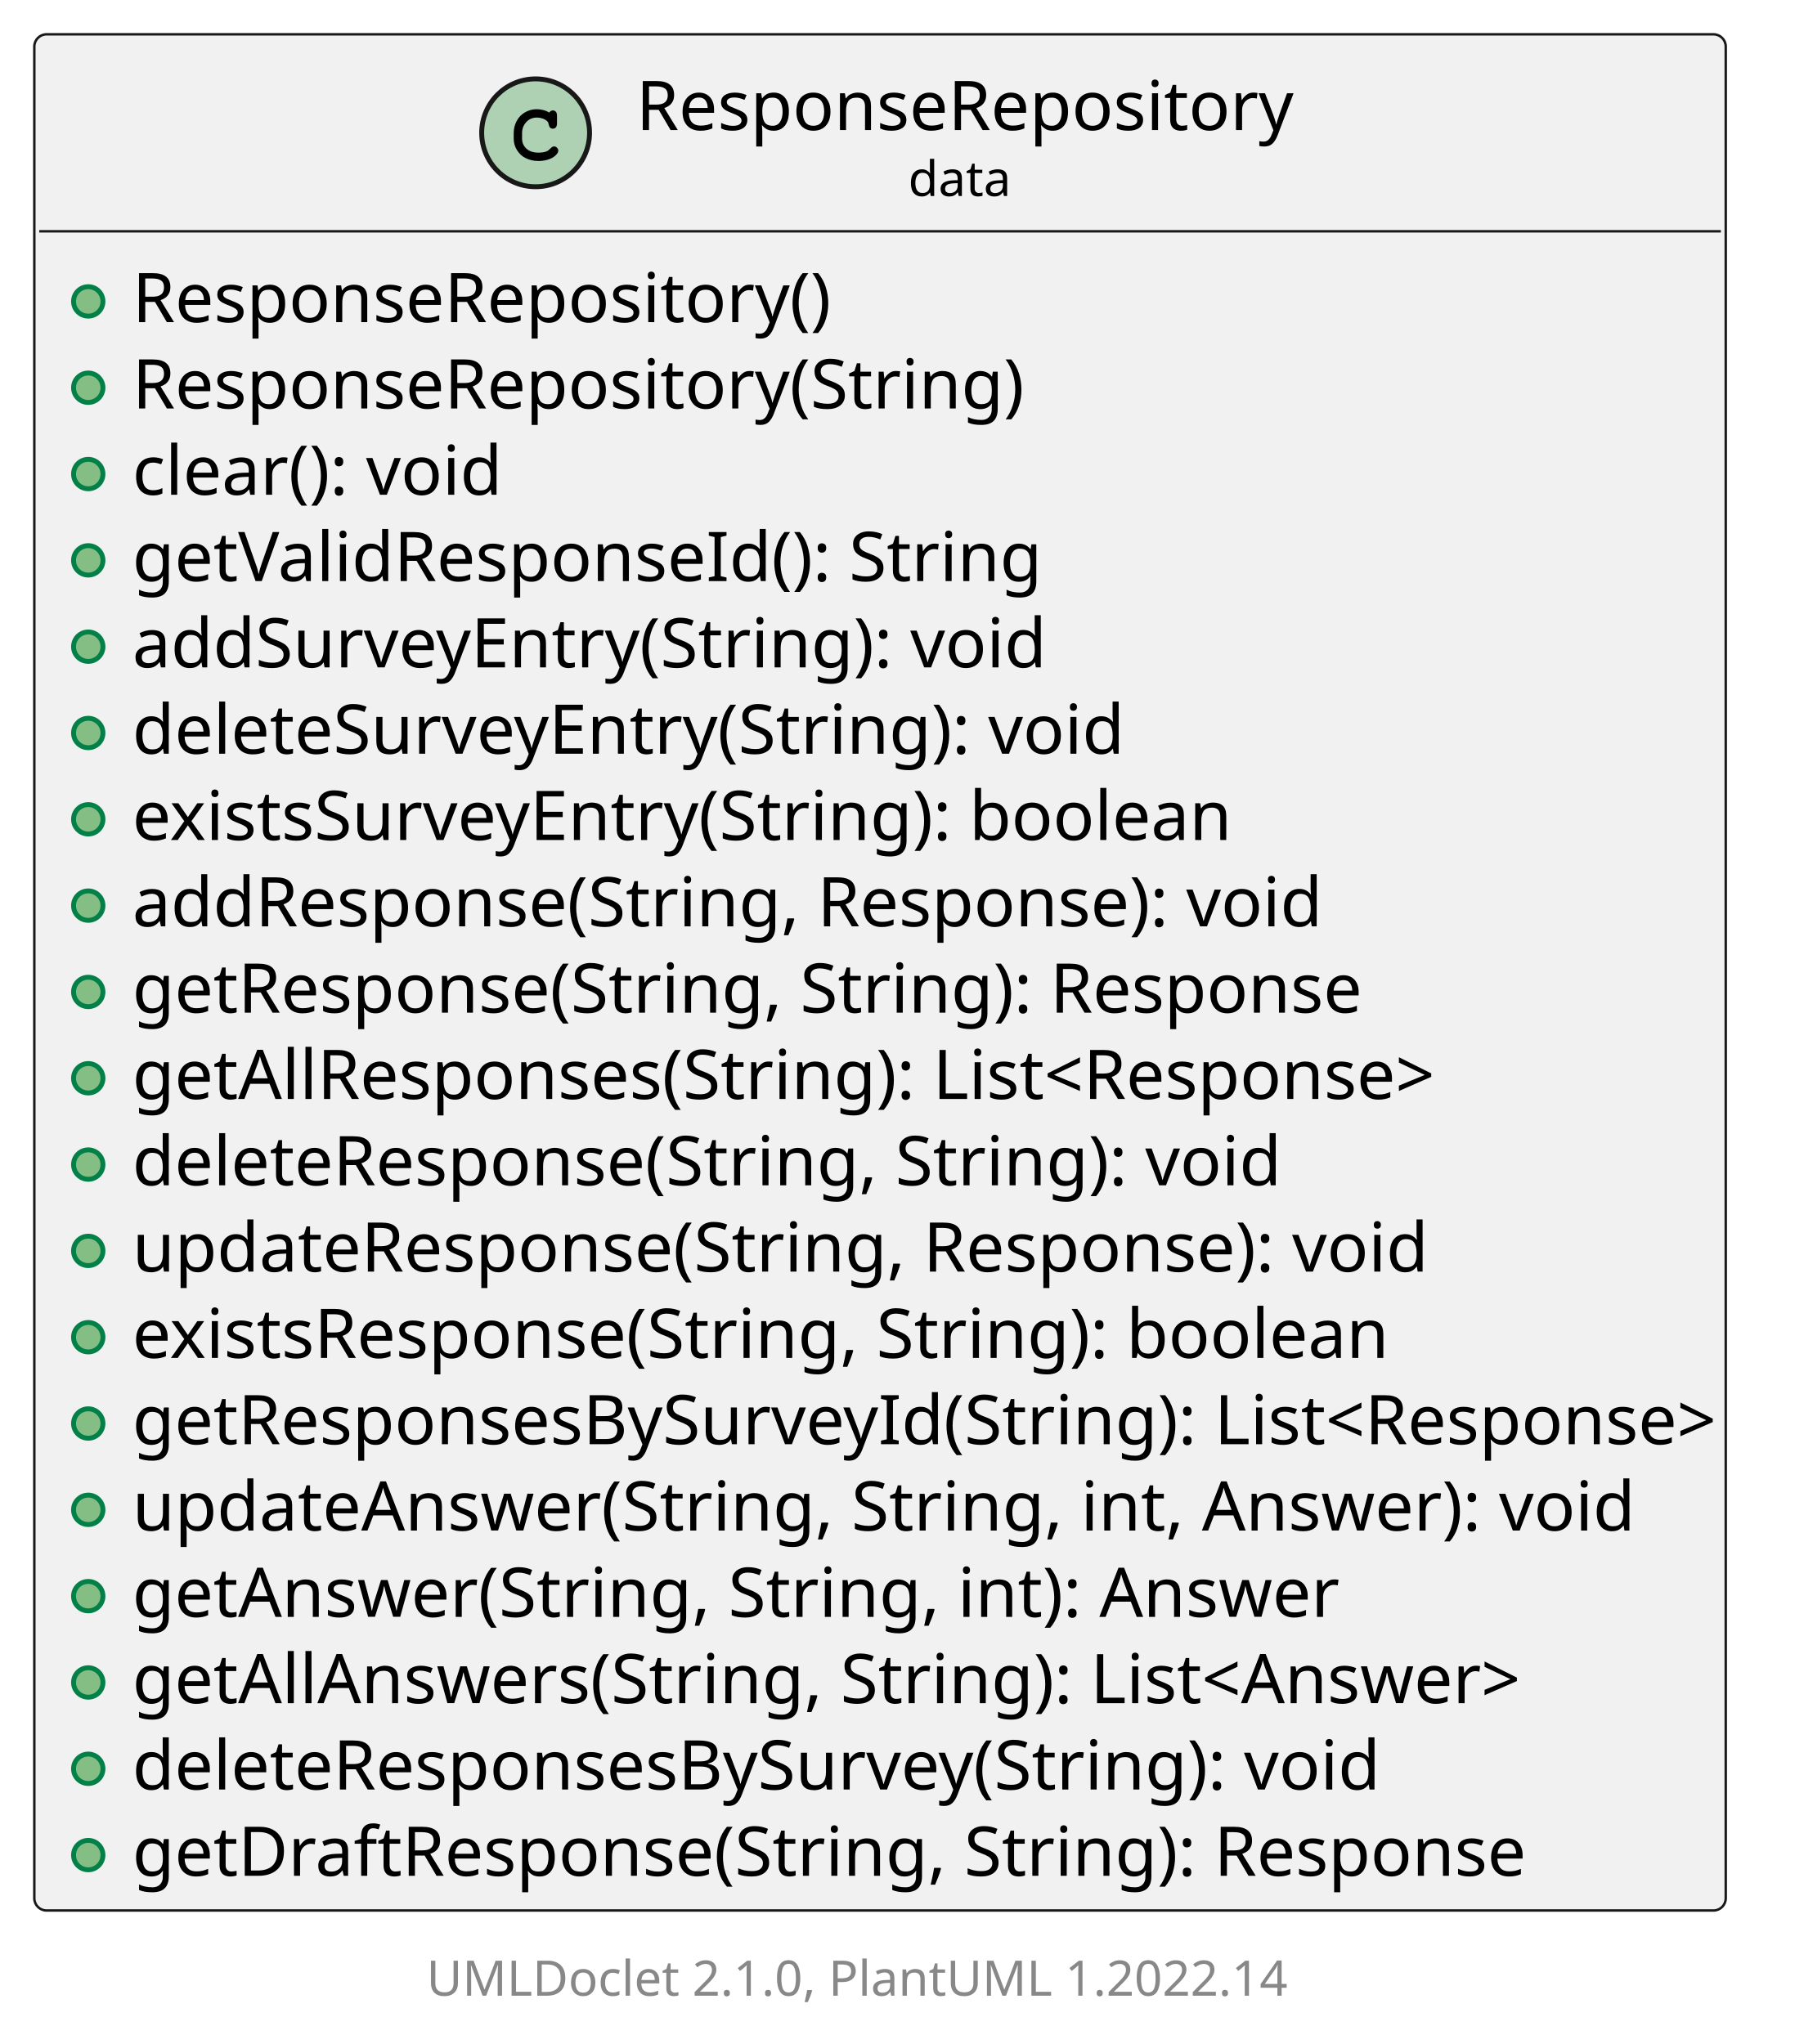
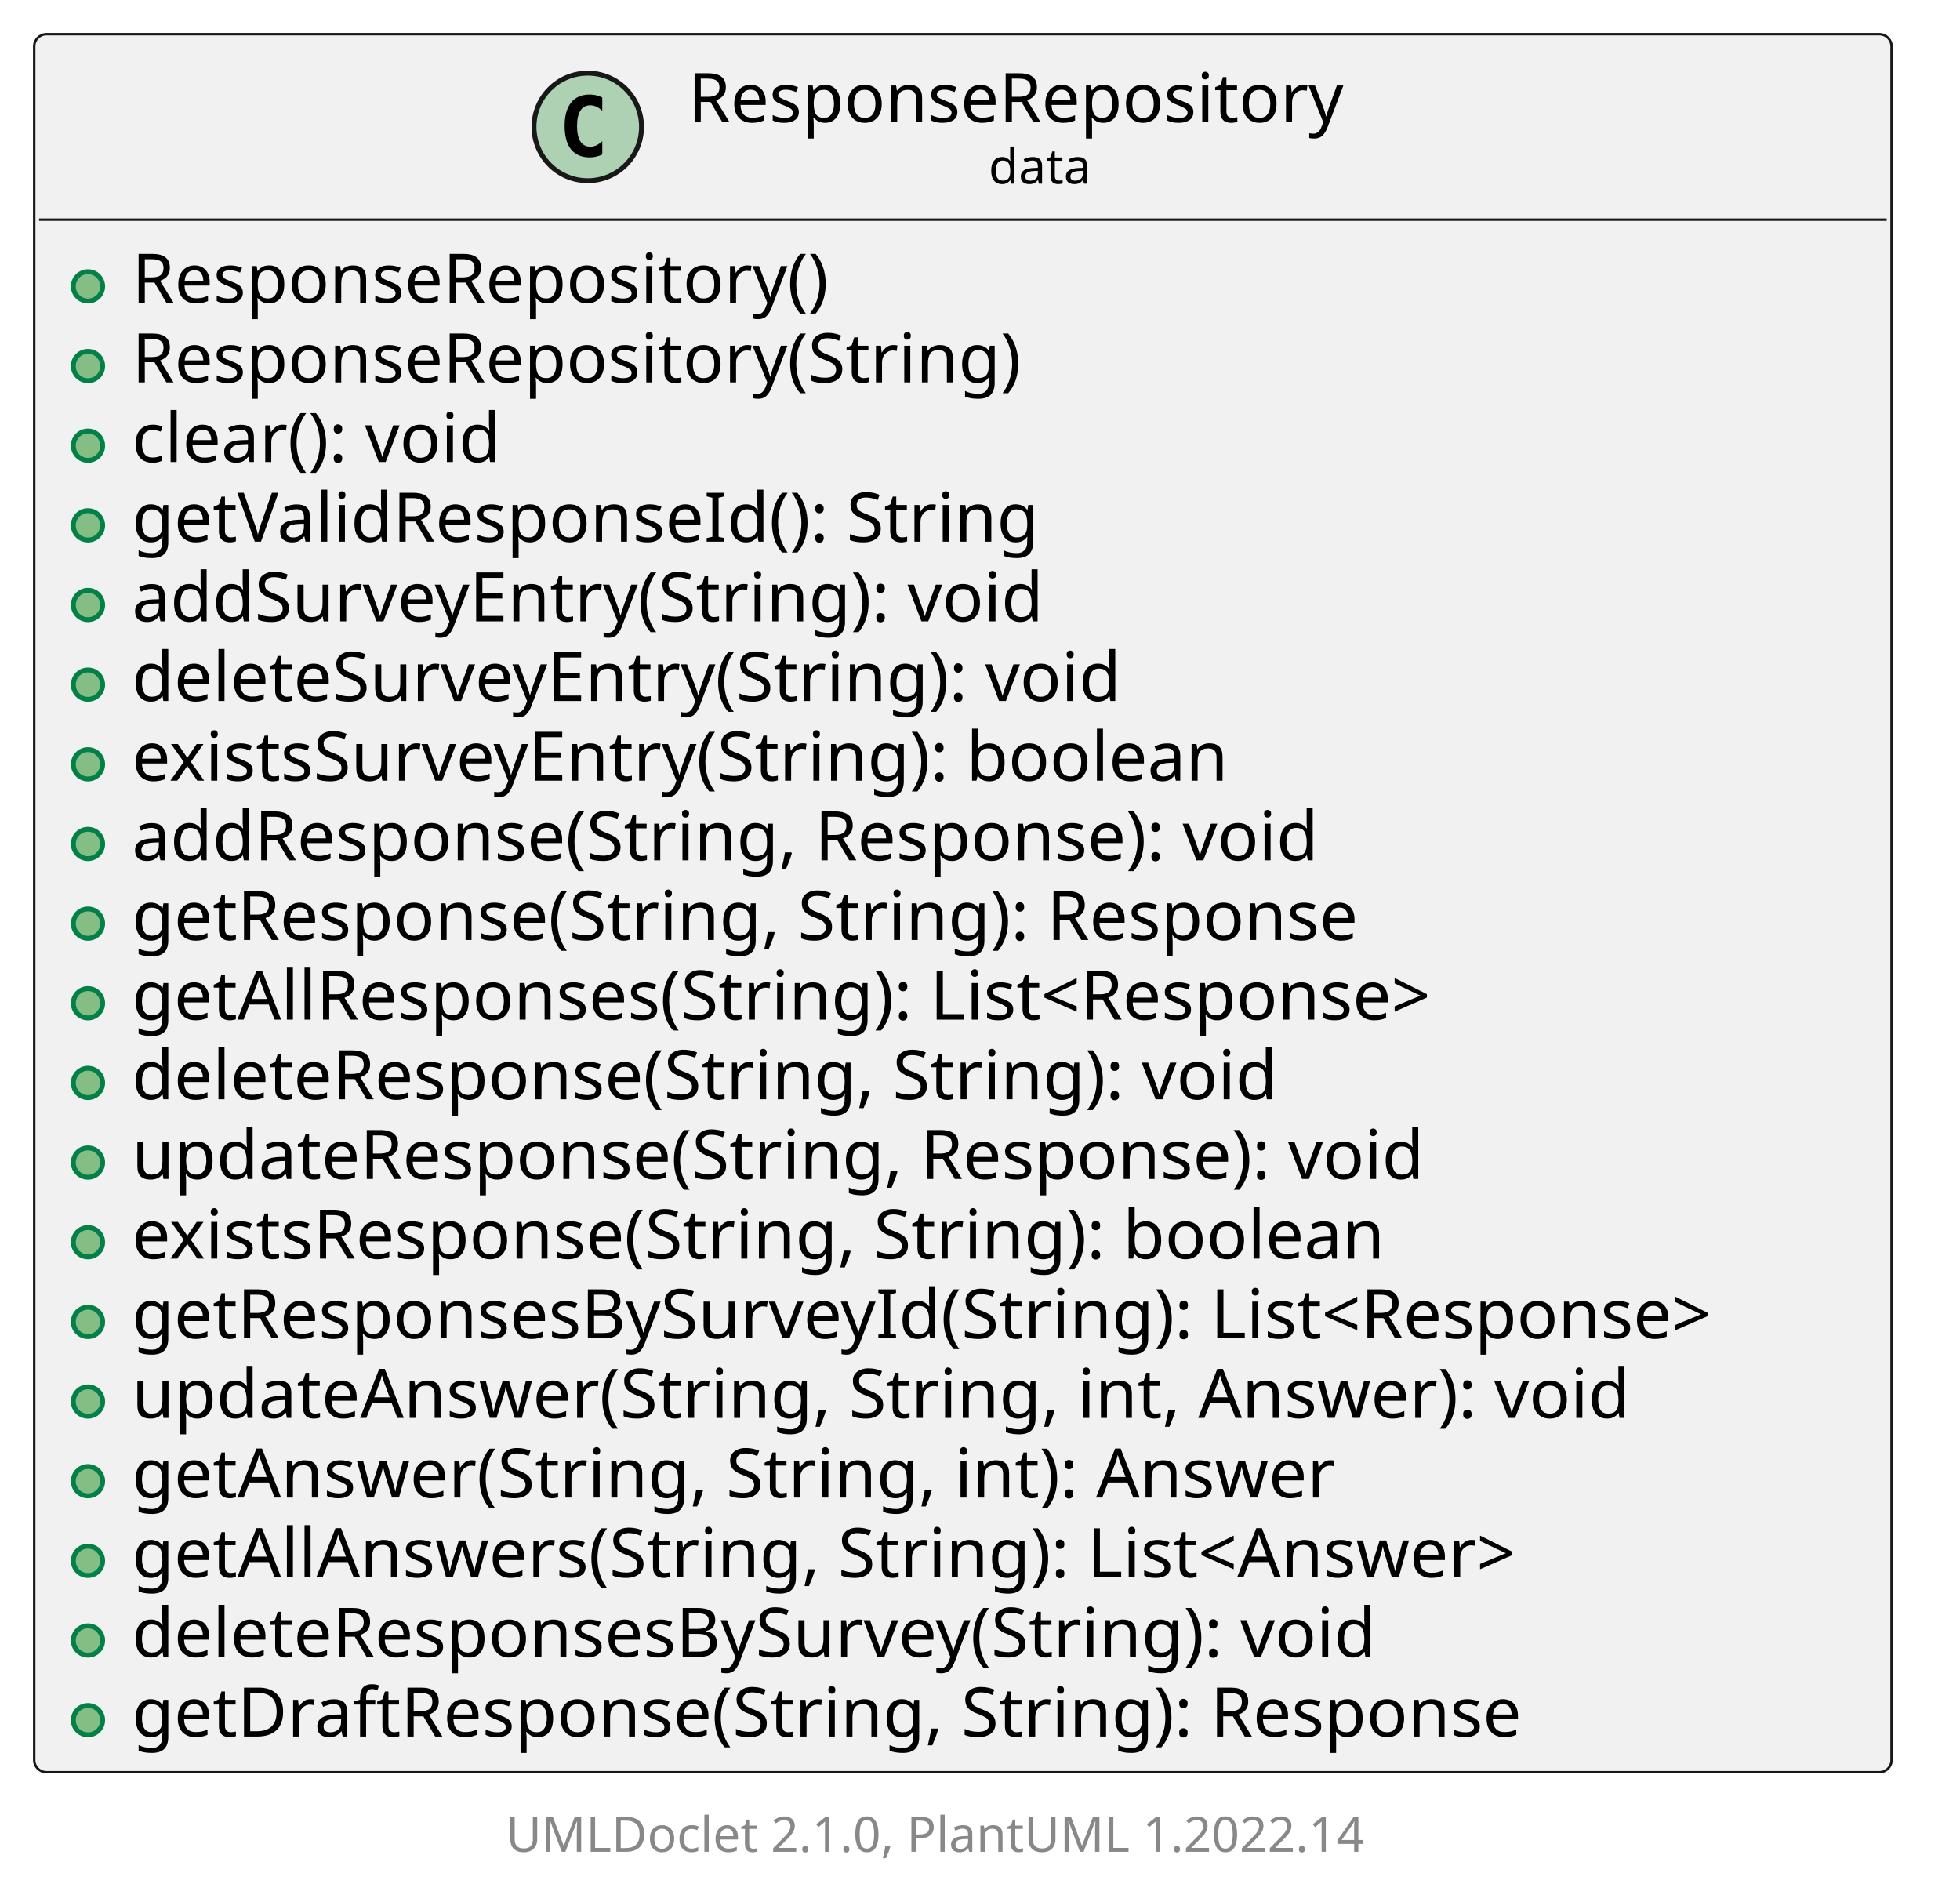
- <svg xmlns="http://www.w3.org/2000/svg" xmlns:xlink="http://www.w3.org/1999/xlink" contentStyleType="text/css" height="417px" preserveAspectRatio="none" style="width:366px;height:417px;background:#FFFFFF;" version="1.1" viewBox="0 0 366 417" width="366px" zoomAndPan="magnify">
+ <svg xmlns="http://www.w3.org/2000/svg" xmlns:xlink="http://www.w3.org/1999/xlink" contentStyleType="text/css" height="389px" preserveAspectRatio="none" style="width:401px;height:389px;background:#FFFFFF;" version="1.1" viewBox="0 0 401 389" width="401px" zoomAndPan="magnify">
  <defs />
  <g>
    <a href="ResponseRepository.html" target="_top" title="ResponseRepository.html" xlink:actuate="onRequest" xlink:href="ResponseRepository.html" xlink:show="new" xlink:title="ResponseRepository.html" xlink:type="simple">
      <g id="elem_data.ResponseRepository">
-         <rect codeLine="5" fill="#F1F1F1" height="382.766" id="data.ResponseRepository" rx="2.5" ry="2.5" style="stroke:#181818;stroke-width:0.5;" width="345" x="7" y="7" />
-         <ellipse cx="109.25" cy="27.094" fill="#ADD1B2" rx="11" ry="11" style="stroke:#181818;stroke-width:1.0;" />
-         <path d="M112.016,22.969 Q112.172,22.75 112.359,22.641 Q112.547,22.531 112.766,22.531 Q113.141,22.531 113.375,22.797 Q113.609,23.047 113.609,23.656 L113.609,25.109 Q113.609,25.719 113.375,25.984 Q113.141,26.25 112.766,26.25 Q112.422,26.25 112.219,26.047 Q112.016,25.859 111.906,25.344 Q111.859,24.984 111.672,24.797 Q111.344,24.422 110.734,24.203 Q110.125,23.984 109.5,23.984 Q108.734,23.984 108.094,24.312 Q107.469,24.641 106.969,25.391 Q106.484,26.141 106.484,27.172 L106.484,28.266 Q106.484,29.5 107.375,30.328 Q108.266,31.141 109.859,31.141 Q110.797,31.141 111.453,30.891 Q111.844,30.734 112.266,30.297 Q112.531,30.031 112.672,29.953 Q112.828,29.875 113.031,29.875 Q113.359,29.875 113.609,30.141 Q113.875,30.391 113.875,30.734 Q113.875,31.078 113.531,31.484 Q113.031,32.062 112.234,32.391 Q111.156,32.844 109.859,32.844 Q108.344,32.844 107.141,32.219 Q106.156,31.719 105.469,30.656 Q104.781,29.578 104.781,28.297 L104.781,27.141 Q104.781,25.812 105.391,24.672 Q106.016,23.516 107.109,22.906 Q108.203,22.281 109.438,22.281 Q110.172,22.281 110.812,22.453 Q111.469,22.609 112.016,22.969 Z " fill="#000000" />
-         <text fill="#000000" font-family="sans-serif" font-size="14" lengthAdjust="spacing" textLength="132" x="129.75" y="26.533">ResponseRepository</text>
-         <text fill="#000000" font-family="sans-serif" font-size="10" lengthAdjust="spacing" textLength="21" x="185.25" y="39.99">data</text>
-         <line style="stroke:#181818;stroke-width:0.5;" x1="8" x2="351" y1="47.188" y2="47.188" />
-         <ellipse cx="18" cy="61.492" fill="#84BE84" rx="3" ry="3" style="stroke:#038048;stroke-width:1.0;" />
-         <text fill="#000000" font-family="sans-serif" font-size="14" lengthAdjust="spacing" textLength="142" x="27" y="65.721">ResponseRepository()</text>
-         <ellipse cx="18" cy="79.102" fill="#84BE84" rx="3" ry="3" style="stroke:#038048;stroke-width:1.0;" />
-         <text fill="#000000" font-family="sans-serif" font-size="14" lengthAdjust="spacing" textLength="179" x="27" y="83.33">ResponseRepository(String)</text>
-         <ellipse cx="18" cy="96.711" fill="#84BE84" rx="3" ry="3" style="stroke:#038048;stroke-width:1.0;" />
-         <text fill="#000000" font-family="sans-serif" font-size="14" lengthAdjust="spacing" textLength="75" x="27" y="100.939">clear(): void</text>
-         <ellipse cx="18" cy="114.32" fill="#84BE84" rx="3" ry="3" style="stroke:#038048;stroke-width:1.0;" />
-         <text fill="#000000" font-family="sans-serif" font-size="14" lengthAdjust="spacing" textLength="181" x="27" y="118.549">getValidResponseId(): String</text>
-         <ellipse cx="18" cy="131.93" fill="#84BE84" rx="3" ry="3" style="stroke:#038048;stroke-width:1.0;" />
-         <text fill="#000000" font-family="sans-serif" font-size="14" lengthAdjust="spacing" textLength="182" x="27" y="136.158">addSurveyEntry(String): void</text>
-         <ellipse cx="18" cy="149.539" fill="#84BE84" rx="3" ry="3" style="stroke:#038048;stroke-width:1.0;" />
-         <text fill="#000000" font-family="sans-serif" font-size="14" lengthAdjust="spacing" textLength="197" x="27" y="153.768">deleteSurveyEntry(String): void</text>
-         <ellipse cx="18" cy="167.148" fill="#84BE84" rx="3" ry="3" style="stroke:#038048;stroke-width:1.0;" />
-         <text fill="#000000" font-family="sans-serif" font-size="14" lengthAdjust="spacing" textLength="218" x="27" y="171.377">existsSurveyEntry(String): boolean</text>
-         <ellipse cx="18" cy="184.758" fill="#84BE84" rx="3" ry="3" style="stroke:#038048;stroke-width:1.0;" />
-         <text fill="#000000" font-family="sans-serif" font-size="14" lengthAdjust="spacing" textLength="241" x="27" y="188.986">addResponse(String, Response): void</text>
-         <ellipse cx="18" cy="202.367" fill="#84BE84" rx="3" ry="3" style="stroke:#038048;stroke-width:1.0;" />
-         <text fill="#000000" font-family="sans-serif" font-size="14" lengthAdjust="spacing" textLength="248" x="27" y="206.596">getResponse(String, String): Response</text>
-         <ellipse cx="18" cy="219.977" fill="#84BE84" rx="3" ry="3" style="stroke:#038048;stroke-width:1.0;" />
-         <text fill="#000000" font-family="sans-serif" font-size="14" lengthAdjust="spacing" textLength="263" x="27" y="224.205">getAllResponses(String): List&lt;Response&gt;</text>
-         <ellipse cx="18" cy="237.586" fill="#84BE84" rx="3" ry="3" style="stroke:#038048;stroke-width:1.0;" />
-         <text fill="#000000" font-family="sans-serif" font-size="14" lengthAdjust="spacing" textLength="229" x="27" y="241.815">deleteResponse(String, String): void</text>
-         <ellipse cx="18" cy="255.195" fill="#84BE84" rx="3" ry="3" style="stroke:#038048;stroke-width:1.0;" />
-         <text fill="#000000" font-family="sans-serif" font-size="14" lengthAdjust="spacing" textLength="261" x="27" y="259.424">updateResponse(String, Response): void</text>
-         <ellipse cx="18" cy="272.805" fill="#84BE84" rx="3" ry="3" style="stroke:#038048;stroke-width:1.0;" />
-         <text fill="#000000" font-family="sans-serif" font-size="14" lengthAdjust="spacing" textLength="250" x="27" y="277.033">existsResponse(String, String): boolean</text>
-         <ellipse cx="18" cy="290.414" fill="#84BE84" rx="3" ry="3" style="stroke:#038048;stroke-width:1.0;" />
-         <text fill="#000000" font-family="sans-serif" font-size="14" lengthAdjust="spacing" textLength="319" x="27" y="294.643">getResponsesBySurveyId(String): List&lt;Response&gt;</text>
-         <ellipse cx="18" cy="308.023" fill="#84BE84" rx="3" ry="3" style="stroke:#038048;stroke-width:1.0;" />
-         <text fill="#000000" font-family="sans-serif" font-size="14" lengthAdjust="spacing" textLength="293" x="27" y="312.252">updateAnswer(String, String, int, Answer): void</text>
-         <ellipse cx="18" cy="325.633" fill="#84BE84" rx="3" ry="3" style="stroke:#038048;stroke-width:1.0;" />
-         <text fill="#000000" font-family="sans-serif" font-size="14" lengthAdjust="spacing" textLength="235" x="27" y="329.861">getAnswer(String, String, int): Answer</text>
-         <ellipse cx="18" cy="343.242" fill="#84BE84" rx="3" ry="3" style="stroke:#038048;stroke-width:1.0;" />
-         <text fill="#000000" font-family="sans-serif" font-size="14" lengthAdjust="spacing" textLength="272" x="27" y="347.471">getAllAnswers(String, String): List&lt;Answer&gt;</text>
-         <ellipse cx="18" cy="360.852" fill="#84BE84" rx="3" ry="3" style="stroke:#038048;stroke-width:1.0;" />
-         <text fill="#000000" font-family="sans-serif" font-size="14" lengthAdjust="spacing" textLength="251" x="27" y="365.08">deleteResponsesBySurvey(String): void</text>
-         <ellipse cx="18" cy="378.461" fill="#84BE84" rx="3" ry="3" style="stroke:#038048;stroke-width:1.0;" />
-         <text fill="#000000" font-family="sans-serif" font-size="14" lengthAdjust="spacing" textLength="279" x="27" y="382.69">getDraftResponse(String, String): Response</text>
+         <rect codeLine="5" fill="#F1F1F1" height="355.578" id="data.ResponseRepository" rx="2.5" ry="2.5" style="stroke:#181818;stroke-width:0.5;" width="380" x="7" y="7" />
+         <ellipse cx="120.25" cy="25.969" fill="#ADD1B2" rx="11" ry="11" style="stroke:#181818;stroke-width:1.0;" />
+         <path d="M123.219,31.609 Q122.641,31.906 122,32.047 Q121.359,32.203 120.656,32.203 Q118.156,32.203 116.828,30.562 Q115.516,28.906 115.516,25.781 Q115.516,22.656 116.828,21 Q118.156,19.344 120.656,19.344 Q121.359,19.344 122,19.5 Q122.656,19.656 123.219,19.953 L123.219,22.672 Q122.594,22.094 122,21.828 Q121.406,21.547 120.781,21.547 Q119.438,21.547 118.75,22.625 Q118.062,23.688 118.062,25.781 Q118.062,27.875 118.75,28.953 Q119.438,30.016 120.781,30.016 Q121.406,30.016 122,29.75 Q122.594,29.469 123.219,28.891 L123.219,31.609 Z " fill="#000000" />
+         <text fill="#000000" font-family="sans-serif" font-size="14" lengthAdjust="spacing" textLength="145" x="140.75" y="24.995">ResponseRepository</text>
+         <text fill="#000000" font-family="sans-serif" font-size="10" lengthAdjust="spacing" textLength="22" x="202.25" y="37.579">data</text>
+         <line style="stroke:#181818;stroke-width:0.5;" x1="8" x2="386" y1="44.938" y2="44.938" />
+         <ellipse cx="18" cy="58.586" fill="#84BE84" rx="3" ry="3" style="stroke:#038048;stroke-width:1.0;" />
+         <text fill="#000000" font-family="sans-serif" font-size="14" lengthAdjust="spacing" textLength="155" x="27" y="61.933">ResponseRepository()</text>
+         <ellipse cx="18" cy="74.883" fill="#84BE84" rx="3" ry="3" style="stroke:#038048;stroke-width:1.0;" />
+         <text fill="#000000" font-family="sans-serif" font-size="14" lengthAdjust="spacing" textLength="195" x="27" y="78.23">ResponseRepository(String)</text>
+         <ellipse cx="18" cy="91.18" fill="#84BE84" rx="3" ry="3" style="stroke:#038048;stroke-width:1.0;" />
+         <text fill="#000000" font-family="sans-serif" font-size="14" lengthAdjust="spacing" textLength="80" x="27" y="94.526">clear(): void</text>
+         <ellipse cx="18" cy="107.477" fill="#84BE84" rx="3" ry="3" style="stroke:#038048;stroke-width:1.0;" />
+         <text fill="#000000" font-family="sans-serif" font-size="14" lengthAdjust="spacing" textLength="197" x="27" y="110.823">getValidResponseId(): String</text>
+         <ellipse cx="18" cy="123.773" fill="#84BE84" rx="3" ry="3" style="stroke:#038048;stroke-width:1.0;" />
+         <text fill="#000000" font-family="sans-serif" font-size="14" lengthAdjust="spacing" textLength="194" x="27" y="127.12">addSurveyEntry(String): void</text>
+         <ellipse cx="18" cy="140.07" fill="#84BE84" rx="3" ry="3" style="stroke:#038048;stroke-width:1.0;" />
+         <text fill="#000000" font-family="sans-serif" font-size="14" lengthAdjust="spacing" textLength="212" x="27" y="143.417">deleteSurveyEntry(String): void</text>
+         <ellipse cx="18" cy="156.367" fill="#84BE84" rx="3" ry="3" style="stroke:#038048;stroke-width:1.0;" />
+         <text fill="#000000" font-family="sans-serif" font-size="14" lengthAdjust="spacing" textLength="236" x="27" y="159.714">existsSurveyEntry(String): boolean</text>
+         <ellipse cx="18" cy="172.664" fill="#84BE84" rx="3" ry="3" style="stroke:#038048;stroke-width:1.0;" />
+         <text fill="#000000" font-family="sans-serif" font-size="14" lengthAdjust="spacing" textLength="263" x="27" y="176.011">addResponse(String, Response): void</text>
+         <ellipse cx="18" cy="188.961" fill="#84BE84" rx="3" ry="3" style="stroke:#038048;stroke-width:1.0;" />
+         <text fill="#000000" font-family="sans-serif" font-size="14" lengthAdjust="spacing" textLength="272" x="27" y="192.308">getResponse(String, String): Response</text>
+         <ellipse cx="18" cy="205.258" fill="#84BE84" rx="3" ry="3" style="stroke:#038048;stroke-width:1.0;" />
+         <text fill="#000000" font-family="sans-serif" font-size="14" lengthAdjust="spacing" textLength="294" x="27" y="208.605">getAllResponses(String): List&lt;Response&gt;</text>
+         <ellipse cx="18" cy="221.555" fill="#84BE84" rx="3" ry="3" style="stroke:#038048;stroke-width:1.0;" />
+         <text fill="#000000" font-family="sans-serif" font-size="14" lengthAdjust="spacing" textLength="250" x="27" y="224.901">deleteResponse(String, String): void</text>
+         <ellipse cx="18" cy="237.852" fill="#84BE84" rx="3" ry="3" style="stroke:#038048;stroke-width:1.0;" />
+         <text fill="#000000" font-family="sans-serif" font-size="14" lengthAdjust="spacing" textLength="286" x="27" y="241.198">updateResponse(String, Response): void</text>
+         <ellipse cx="18" cy="254.148" fill="#84BE84" rx="3" ry="3" style="stroke:#038048;stroke-width:1.0;" />
+         <text fill="#000000" font-family="sans-serif" font-size="14" lengthAdjust="spacing" textLength="274" x="27" y="257.495">existsResponse(String, String): boolean</text>
+         <ellipse cx="18" cy="270.445" fill="#84BE84" rx="3" ry="3" style="stroke:#038048;stroke-width:1.0;" />
+         <text fill="#000000" font-family="sans-serif" font-size="14" lengthAdjust="spacing" textLength="354" x="27" y="273.792">getResponsesBySurveyId(String): List&lt;Response&gt;</text>
+         <ellipse cx="18" cy="286.742" fill="#84BE84" rx="3" ry="3" style="stroke:#038048;stroke-width:1.0;" />
+         <text fill="#000000" font-family="sans-serif" font-size="14" lengthAdjust="spacing" textLength="319" x="27" y="290.089">updateAnswer(String, String, int, Answer): void</text>
+         <ellipse cx="18" cy="303.039" fill="#84BE84" rx="3" ry="3" style="stroke:#038048;stroke-width:1.0;" />
+         <text fill="#000000" font-family="sans-serif" font-size="14" lengthAdjust="spacing" textLength="257" x="27" y="306.386">getAnswer(String, String, int): Answer</text>
+         <ellipse cx="18" cy="319.336" fill="#84BE84" rx="3" ry="3" style="stroke:#038048;stroke-width:1.0;" />
+         <text fill="#000000" font-family="sans-serif" font-size="14" lengthAdjust="spacing" textLength="302" x="27" y="322.683">getAllAnswers(String, String): List&lt;Answer&gt;</text>
+         <ellipse cx="18" cy="335.633" fill="#84BE84" rx="3" ry="3" style="stroke:#038048;stroke-width:1.0;" />
+         <text fill="#000000" font-family="sans-serif" font-size="14" lengthAdjust="spacing" textLength="273" x="27" y="338.979">deleteResponsesBySurvey(String): void</text>
+         <ellipse cx="18" cy="351.93" fill="#84BE84" rx="3" ry="3" style="stroke:#038048;stroke-width:1.0;" />
+         <text fill="#000000" font-family="sans-serif" font-size="14" lengthAdjust="spacing" textLength="305" x="27" y="355.276">getDraftResponse(String, String): Response</text>
      </g>
    </a>
-     <text fill="#888888" font-family="sans-serif" font-size="10" lengthAdjust="spacing" textLength="184" x="87" y="407.147">UMLDoclet 2.1.0, PlantUML 1.2022.14</text>
+     <text fill="#888888" font-family="sans-serif" font-size="10" lengthAdjust="spacing" textLength="186" x="103.5" y="378.86">UMLDoclet 2.1.0, PlantUML 1.2022.14</text>
  </g>
</svg>
